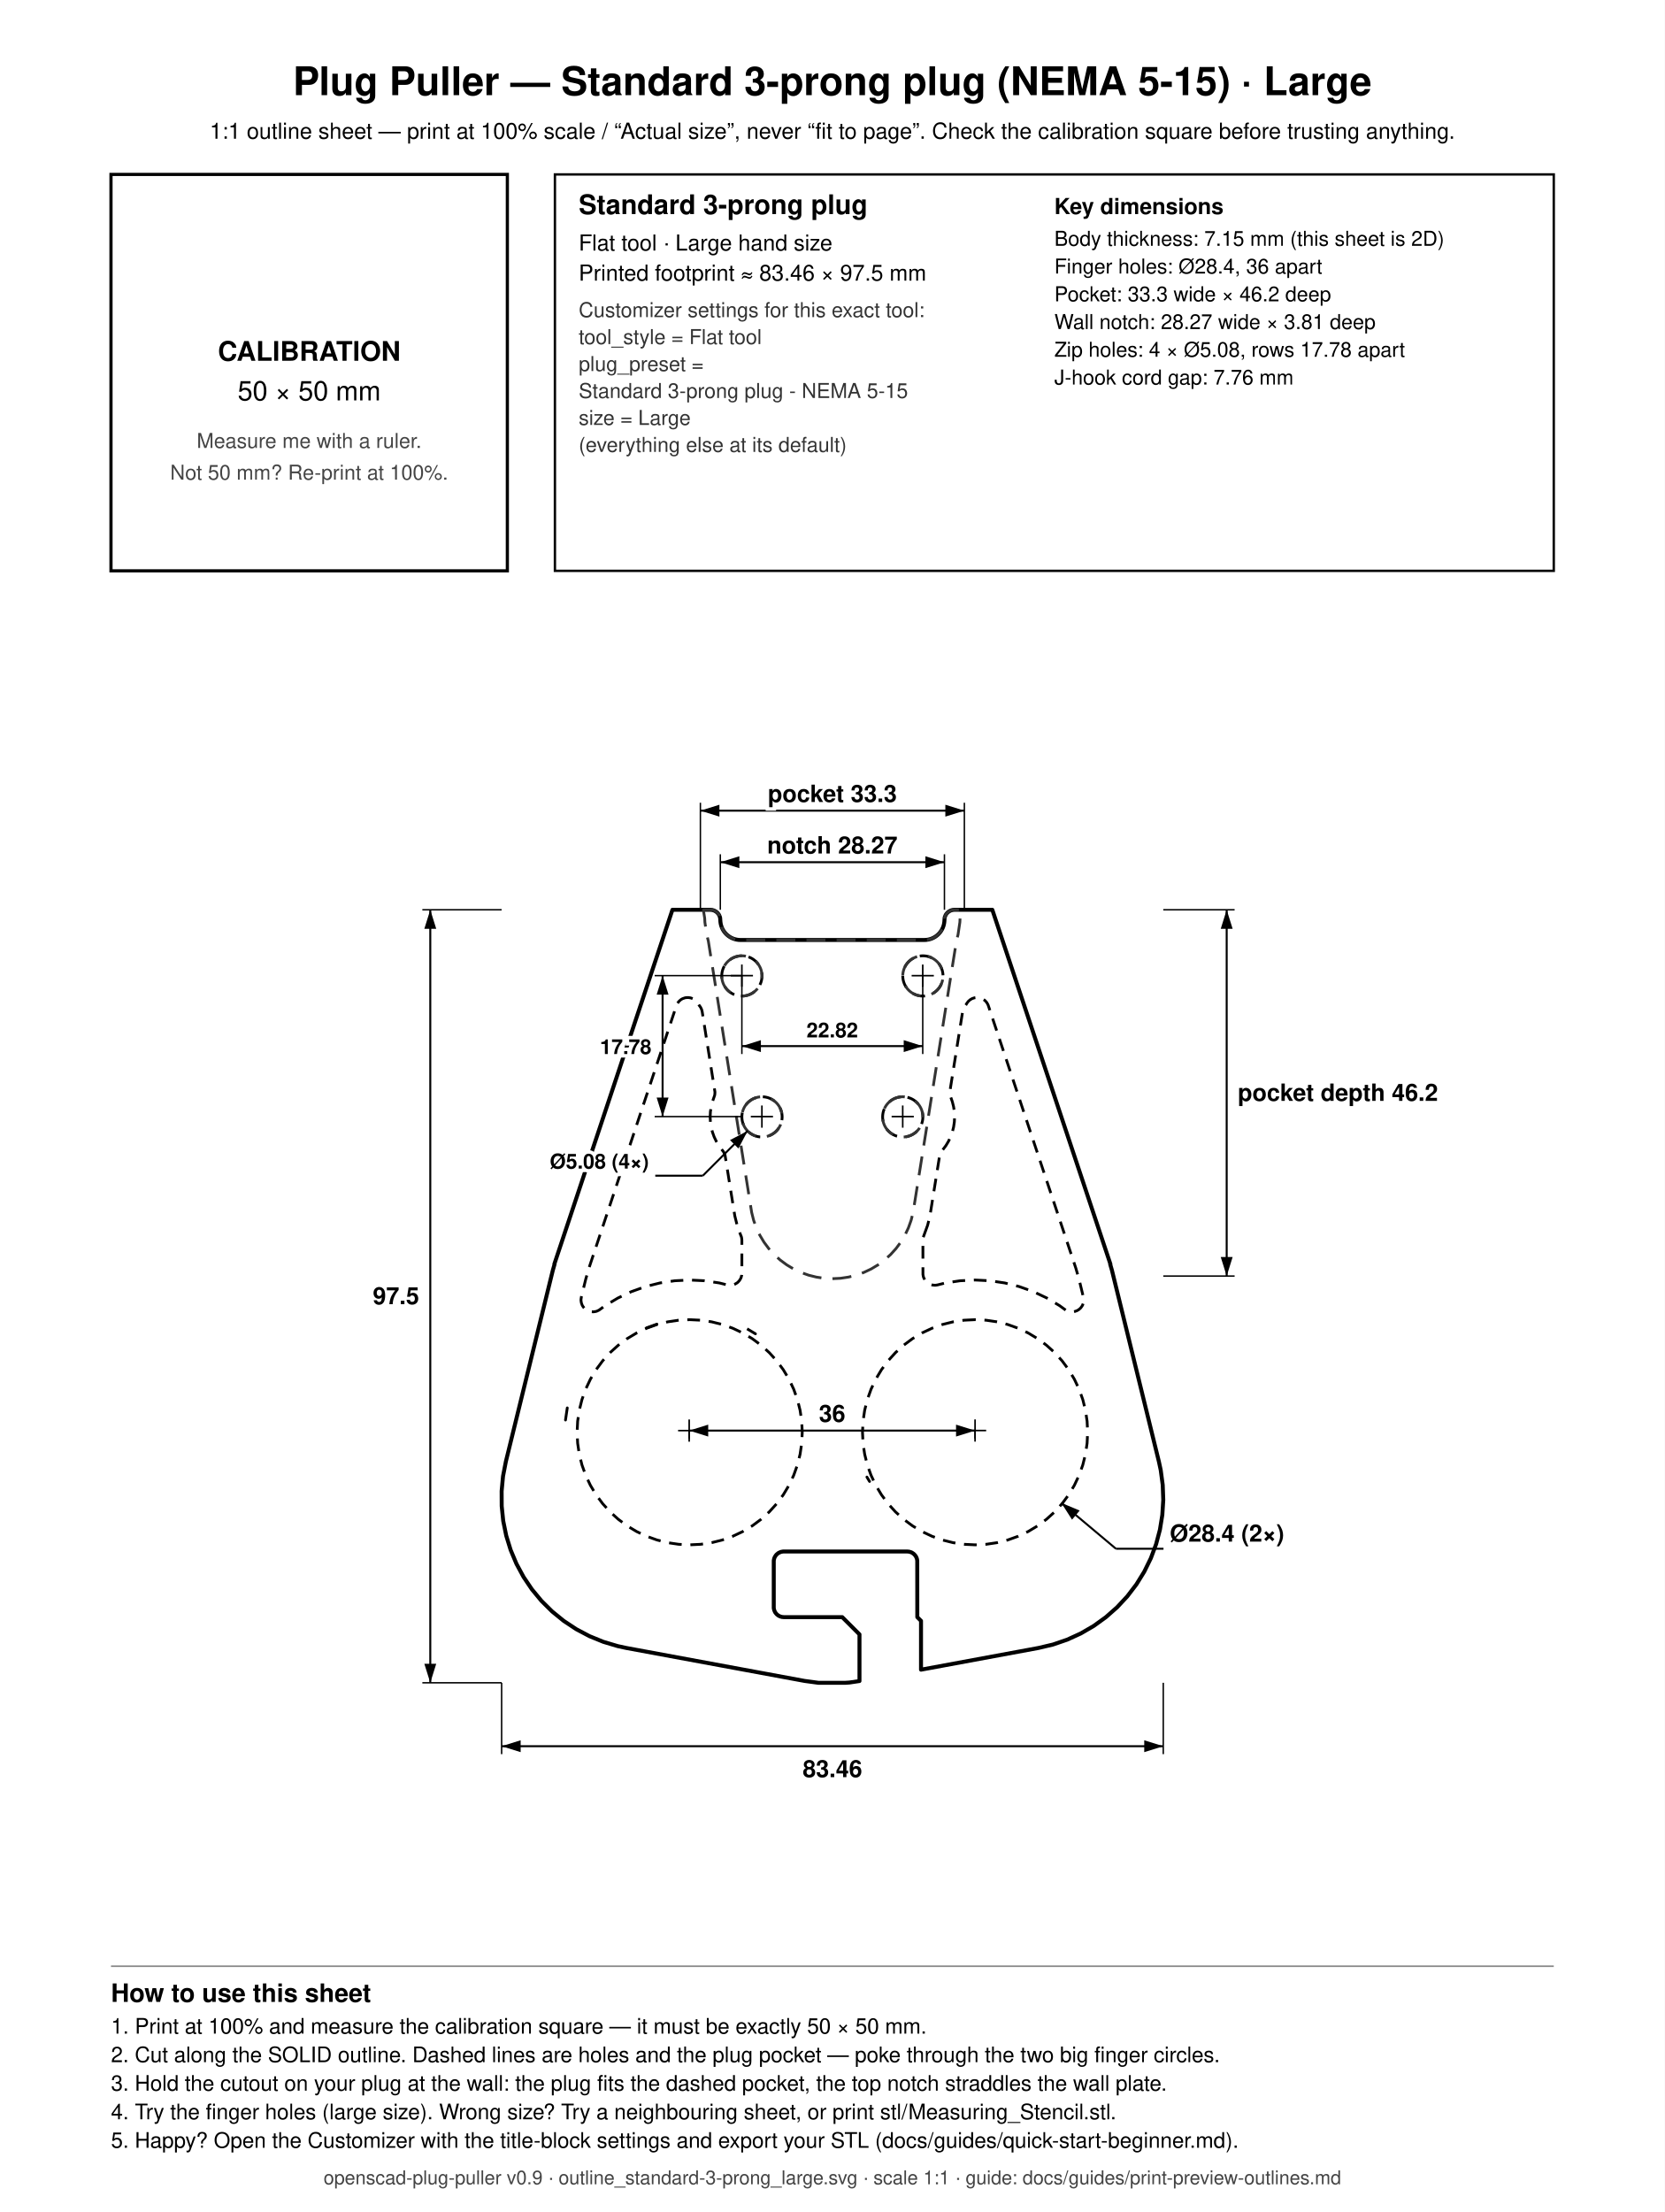
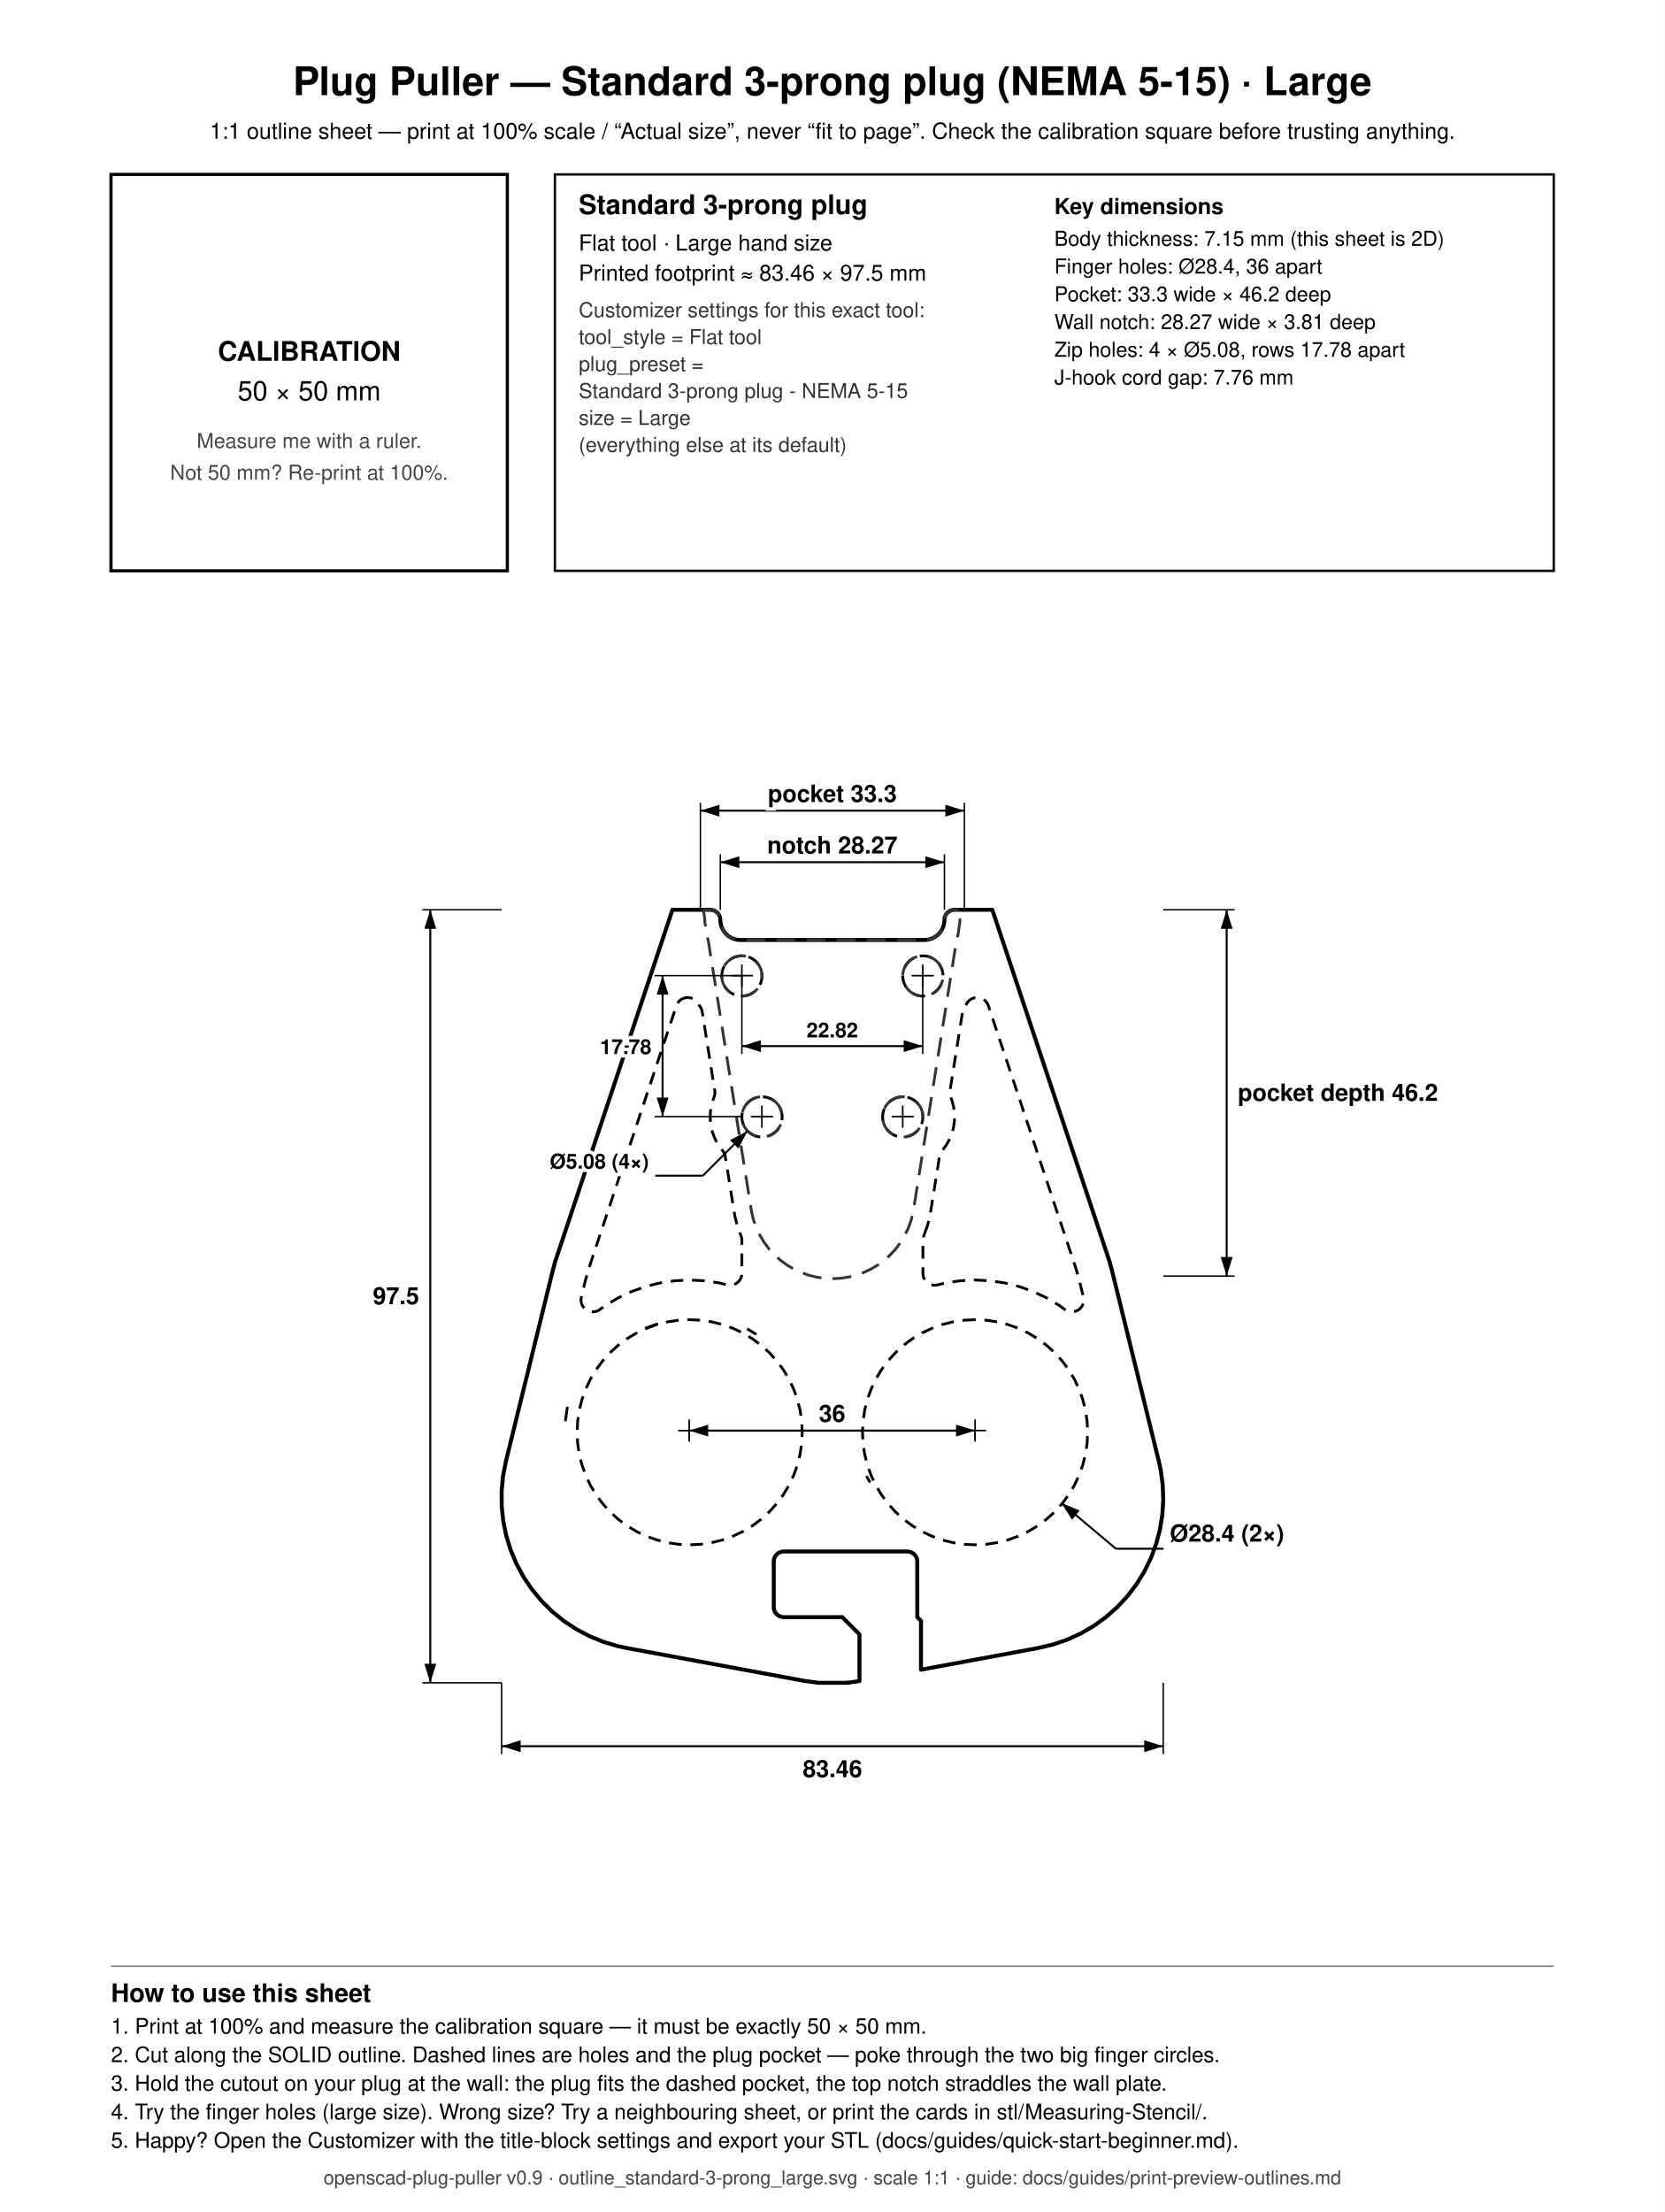
<svg xmlns="http://www.w3.org/2000/svg" width="210mm" height="279mm" viewBox="0 0 210 279">
  <rect x="0" y="0" width="210" height="279" fill="white" />
  <text x="105.000" y="12.000" font-family="Helvetica, Arial, sans-serif" font-size="5" font-weight="bold" text-anchor="middle" fill="black">Plug Puller — Standard 3-prong plug (NEMA 5-15) · Large</text>
  <text x="105.000" y="17.500" font-family="Helvetica, Arial, sans-serif" font-size="2.8" font-weight="normal" text-anchor="middle" fill="black">1:1 outline sheet — print at 100% scale / “Actual size”, never “fit to page”. Check the calibration square before trusting anything.</text>
  <rect x="14" y="22" width="50" height="50" fill="none" stroke="black" stroke-width="0.4" />
  <text x="39.000" y="45.500" font-family="Helvetica, Arial, sans-serif" font-size="3.4" font-weight="bold" text-anchor="middle" fill="black">CALIBRATION</text>
  <text x="39.000" y="50.500" font-family="Helvetica, Arial, sans-serif" font-size="3.4" font-weight="normal" text-anchor="middle" fill="black">50 × 50 mm</text>
  <text x="39.000" y="56.500" font-family="Helvetica, Arial, sans-serif" font-size="2.6" font-weight="normal" text-anchor="middle" fill="#444444">Measure me with a ruler.</text>
  <text x="39.000" y="60.500" font-family="Helvetica, Arial, sans-serif" font-size="2.6" font-weight="normal" text-anchor="middle" fill="#444444">Not 50 mm? Re-print at 100%.</text>
  <rect x="70" y="22" width="126" height="50" fill="none" stroke="black" stroke-width="0.3" />
  <text x="73.000" y="27.000" font-family="Helvetica, Arial, sans-serif" font-size="3.4" font-weight="bold" text-anchor="start" fill="black">Standard 3-prong plug</text>
  <text x="73.000" y="31.600" font-family="Helvetica, Arial, sans-serif" font-size="2.8" font-weight="normal" text-anchor="start" fill="black">Flat tool · Large hand size</text>
  <text x="73.000" y="35.400" font-family="Helvetica, Arial, sans-serif" font-size="2.8" font-weight="normal" text-anchor="start" fill="black">Printed footprint ≈ 83.46 × 97.5 mm</text>
  <text x="73.000" y="40.000" font-family="Helvetica, Arial, sans-serif" font-size="2.6" font-weight="normal" text-anchor="start" fill="#333333">Customizer settings for this exact tool:</text>
  <text x="73.000" y="43.400" font-family="Helvetica, Arial, sans-serif" font-size="2.6" font-weight="normal" text-anchor="start" fill="#333333">  tool_style = Flat tool</text>
  <text x="73.000" y="46.800" font-family="Helvetica, Arial, sans-serif" font-size="2.6" font-weight="normal" text-anchor="start" fill="#333333">  plug_preset =</text>
  <text x="73.000" y="50.200" font-family="Helvetica, Arial, sans-serif" font-size="2.6" font-weight="normal" text-anchor="start" fill="#333333">      Standard 3-prong plug - NEMA 5-15</text>
  <text x="73.000" y="53.600" font-family="Helvetica, Arial, sans-serif" font-size="2.6" font-weight="normal" text-anchor="start" fill="#333333">  size = Large</text>
  <text x="73.000" y="57.000" font-family="Helvetica, Arial, sans-serif" font-size="2.6" font-weight="normal" text-anchor="start" fill="#333333">  (everything else at its default)</text>
  <text x="133.000" y="27.000" font-family="Helvetica, Arial, sans-serif" font-size="2.8" font-weight="bold" text-anchor="start" fill="black">Key dimensions</text>
  <text x="133.000" y="31.000" font-family="Helvetica, Arial, sans-serif" font-size="2.6" font-weight="normal" text-anchor="start" fill="black">Body thickness: 7.15 mm (this sheet is 2D)</text>
  <text x="133.000" y="34.500" font-family="Helvetica, Arial, sans-serif" font-size="2.6" font-weight="normal" text-anchor="start" fill="black">Finger holes: Ø28.4, 36 apart</text>
  <text x="133.000" y="38.000" font-family="Helvetica, Arial, sans-serif" font-size="2.6" font-weight="normal" text-anchor="start" fill="black">Pocket: 33.3 wide × 46.2 deep</text>
  <text x="133.000" y="41.500" font-family="Helvetica, Arial, sans-serif" font-size="2.6" font-weight="normal" text-anchor="start" fill="black">Wall notch: 28.27 wide × 3.81 deep</text>
  <text x="133.000" y="45.000" font-family="Helvetica, Arial, sans-serif" font-size="2.6" font-weight="normal" text-anchor="start" fill="black">Zip holes: 4 × Ø5.08, rows 17.78 apart</text>
  <text x="133.000" y="48.500" font-family="Helvetica, Arial, sans-serif" font-size="2.6" font-weight="normal" text-anchor="start" fill="black">J-hook cord gap: 7.76 mm</text>
  <line x1="14.000" y1="248.000" x2="196.000" y2="248.000" stroke="#888888" stroke-width="0.2" />
  <text x="14.000" y="252.500" font-family="Helvetica, Arial, sans-serif" font-size="3.2" font-weight="bold" text-anchor="start" fill="black">How to use this sheet</text>
  <text x="14.000" y="256.500" font-family="Helvetica, Arial, sans-serif" font-size="2.7" font-weight="normal" text-anchor="start" fill="black">1. Print at 100% and measure the calibration square — it must be exactly 50 × 50 mm.</text>
  <text x="14.000" y="260.100" font-family="Helvetica, Arial, sans-serif" font-size="2.7" font-weight="normal" text-anchor="start" fill="black">2. Cut along the SOLID outline. Dashed lines are holes and the plug pocket — poke through the two big finger circles.</text>
  <text x="14.000" y="263.700" font-family="Helvetica, Arial, sans-serif" font-size="2.7" font-weight="normal" text-anchor="start" fill="black">3. Hold the cutout on your plug at the wall: the plug fits the dashed pocket, the top notch straddles the wall plate.</text>
-   <text x="14.000" y="267.300" font-family="Helvetica, Arial, sans-serif" font-size="2.7" font-weight="normal" text-anchor="start" fill="black">4. Try the finger holes (large size). Wrong size? Try a neighbouring sheet, or print stl/Measuring_Stencil.stl.</text>
+   <text x="14.000" y="267.300" font-family="Helvetica, Arial, sans-serif" font-size="2.7" font-weight="normal" text-anchor="start" fill="black">4. Try the finger holes (large size). Wrong size? Try a neighbouring sheet, or print the cards in stl/Measuring-Stencil/.</text>
  <text x="14.000" y="270.900" font-family="Helvetica, Arial, sans-serif" font-size="2.7" font-weight="normal" text-anchor="start" fill="black">5. Happy? Open the Customizer with the title-block settings and export your STL (docs/guides/quick-start-beginner.md).</text>
  <text x="105.000" y="275.500" font-family="Helvetica, Arial, sans-serif" font-size="2.4" font-weight="normal" text-anchor="middle" fill="#444444">openscad-plug-puller v0.9 · outline_standard-3-prong_large.svg · scale 1:1 · guide: docs/guides/print-preview-outlines.md</text>
  <path d="M 65.146 197.241 L 64.415 195.499 L 63.858 193.694 L 63.480 191.843 L 63.287 189.964 L 63.278 188.075 L 63.454 186.194 L 63.814 184.340 L 69.739 160.207 L 69.958 159.450 L 69.925 159.450 L 84.825 114.750 L 89.595 114.750 L 89.843 114.774 L 90.081 114.847 L 90.301 114.964 L 90.493 115.122 L 90.651 115.314 L 90.715 115.421 L 90.810 115.651 L 90.841 115.772 L 90.877 116.269 L 90.914 116.516 L 90.974 116.757 L 91.058 116.992 L 91.165 117.217 L 91.293 117.431 L 91.442 117.631 L 91.609 117.816 L 91.794 117.983 L 91.994 118.132 L 92.208 118.260 L 92.433 118.367 L 92.668 118.451 L 92.909 118.511 L 93.156 118.548 L 93.405 118.560 L 116.595 118.560 L 116.844 118.548 L 117.091 118.511 L 117.332 118.451 L 117.567 118.367 L 117.792 118.260 L 118.006 118.132 L 118.206 117.983 L 118.391 117.816 L 118.558 117.631 L 118.707 117.431 L 118.835 117.217 L 118.942 116.992 L 119.026 116.757 L 119.086 116.516 L 119.123 116.269 L 119.159 115.772 L 119.190 115.651 L 119.285 115.421 L 119.349 115.314 L 119.507 115.122 L 119.699 114.964 L 119.919 114.847 L 120.157 114.774 L 120.405 114.750 L 125.175 114.750 L 140.075 159.450 L 140.042 159.450 L 140.261 160.207 L 146.186 184.340 L 146.420 185.430 L 146.672 187.302 L 146.740 189.190 L 146.621 191.075 L 146.319 192.940 L 145.835 194.766 L 145.175 196.536 L 144.344 198.233 L 143.351 199.840 L 142.205 201.342 L 140.918 202.724 L 139.501 203.974 L 137.969 205.079 L 136.335 206.028 L 134.617 206.812 L 132.830 207.425 L 130.991 207.859 L 116.181 210.597 L 116.181 204.439 L 115.713 203.970 L 115.706 196.836 L 115.658 196.591 L 115.563 196.361 L 115.424 196.154 L 115.248 195.978 L 115.041 195.840 L 114.929 195.787 L 114.690 195.714 L 114.442 195.690 L 98.870 195.690 L 98.746 195.696 L 98.501 195.745 L 98.271 195.840 L 98.164 195.904 L 97.972 196.062 L 97.888 196.154 L 97.750 196.361 L 97.697 196.474 L 97.655 196.591 L 97.606 196.836 L 97.606 202.824 L 97.655 203.069 L 97.750 203.299 L 97.814 203.406 L 97.972 203.598 L 98.164 203.756 L 98.384 203.873 L 98.622 203.946 L 98.870 203.970 L 106.245 203.970 L 108.419 206.143 L 108.419 212.029 L 107.146 212.218 L 106.637 212.250 L 103.230 212.250 L 101.500 212.017 L 79.009 207.859 L 77.919 207.624 L 76.108 207.084 L 74.360 206.370 L 72.690 205.487 L 71.114 204.445 L 69.648 203.253 L 68.306 201.924 L 67.101 200.469 L 66.044 198.903 L 65.146 197.241 Z" fill="none" stroke="black" stroke-width="0.5" stroke-linejoin="round" />
  <path d="M 115.220 120.854 L 115.006 120.982 L 114.806 121.131 L 114.621 121.298 L 114.454 121.483 L 114.305 121.683 L 114.177 121.897 L 114.071 122.122 L 113.987 122.357 L 113.926 122.599 L 113.890 122.845 L 113.877 123.094 L 113.890 123.343 L 113.926 123.590 L 113.987 123.832 L 114.071 124.066 L 114.177 124.292 L 114.305 124.505 L 114.454 124.706 L 114.621 124.890 L 114.806 125.058 L 115.006 125.206 L 115.220 125.334 L 115.445 125.441 L 115.680 125.525 L 115.922 125.586 L 116.168 125.622 L 116.417 125.634 L 116.666 125.622 L 116.913 125.586 L 117.155 125.525 L 117.389 125.441 L 117.615 125.334 L 117.828 125.206 L 118.029 125.058 L 118.213 124.890 L 118.381 124.706 L 118.529 124.505 L 118.657 124.292 L 118.764 124.066 L 118.848 123.832 L 118.909 123.590 L 118.945 123.343 L 118.957 123.094 L 118.945 122.845 L 118.909 122.599 L 118.848 122.357 L 118.764 122.122 L 118.657 121.897 L 118.529 121.683 L 118.381 121.483 L 118.213 121.298 L 118.029 121.131 L 117.828 120.982 L 117.615 120.854 L 117.389 120.748 L 117.155 120.664 L 116.913 120.603 L 116.666 120.567 L 116.417 120.554 L 116.168 120.567 L 115.922 120.603 L 115.680 120.664 L 115.445 120.748 L 115.220 120.854 Z" fill="none" stroke="black" stroke-width="0.35" stroke-linejoin="round" stroke-dasharray="1.6,1.1" />
  <path d="M 113.628 138.347 L 113.382 138.383 L 113.140 138.444 L 112.905 138.528 L 112.680 138.634 L 112.466 138.762 L 112.266 138.911 L 112.081 139.078 L 111.914 139.263 L 111.765 139.463 L 111.637 139.677 L 111.531 139.902 L 111.447 140.137 L 111.386 140.379 L 111.350 140.625 L 111.337 140.874 L 111.350 141.123 L 111.386 141.370 L 111.447 141.612 L 111.531 141.846 L 111.637 142.072 L 111.765 142.285 L 111.914 142.486 L 112.081 142.670 L 112.266 142.838 L 112.466 142.986 L 112.680 143.114 L 112.905 143.221 L 113.140 143.305 L 113.382 143.366 L 113.628 143.402 L 113.877 143.414 L 114.126 143.402 L 114.373 143.366 L 114.615 143.305 L 114.849 143.221 L 115.075 143.114 L 115.288 142.986 L 115.489 142.838 L 115.673 142.670 L 115.841 142.486 L 115.989 142.285 L 116.117 142.072 L 116.224 141.846 L 116.308 141.612 L 116.369 141.370 L 116.405 141.123 L 116.417 140.874 L 116.405 140.625 L 116.369 140.379 L 116.308 140.137 L 116.224 139.902 L 116.117 139.677 L 115.989 139.463 L 115.841 139.263 L 115.673 139.078 L 115.489 138.911 L 115.288 138.762 L 115.075 138.634 L 114.849 138.528 L 114.615 138.444 L 114.373 138.383 L 114.126 138.347 L 113.877 138.334 L 113.628 138.347 Z" fill="none" stroke="black" stroke-width="0.35" stroke-linejoin="round" stroke-dasharray="1.6,1.1" />
  <path d="M 116.358 150.943 L 116.358 150.943 L 116.358 150.943 L 116.358 150.943 Z" fill="none" stroke="black" stroke-width="0.35" stroke-linejoin="round" stroke-dasharray="1.6,1.1" />
  <path d="M 117.012 154.544 L 116.462 156.057 L 116.419 156.348 L 116.425 160.754 L 116.482 161.043 L 116.532 161.181 L 116.670 161.441 L 116.758 161.559 L 116.966 161.767 L 117.210 161.930 L 117.343 161.993 L 117.625 162.079 L 117.917 162.107 L 118.064 162.100 L 118.282 162.063 L 119.254 161.819 L 121.118 161.542 L 123.000 161.450 L 124.882 161.542 L 126.746 161.819 L 128.573 162.277 L 130.348 162.912 L 132.051 163.717 L 133.667 164.686 L 134.440 165.250 L 134.706 165.376 L 134.846 165.418 L 135.137 165.462 L 135.431 165.447 L 135.575 165.418 L 135.852 165.319 L 136.104 165.168 L 136.322 164.971 L 136.497 164.734 L 136.567 164.605 L 136.666 164.328 L 136.695 164.183 L 136.709 164.037 L 136.695 163.743 L 136.113 161.347 L 135.712 159.958 L 124.673 126.843 L 124.620 126.706 L 124.475 126.451 L 124.282 126.228 L 124.170 126.133 L 123.921 125.976 L 123.647 125.871 L 123.503 125.839 L 123.210 125.818 L 122.918 125.855 L 122.639 125.948 L 122.383 126.093 L 122.161 126.286 L 121.981 126.518 L 121.855 126.728 L 121.619 127.059 L 121.549 127.188 L 121.450 127.465 L 119.814 137.719 L 119.813 137.866 L 119.852 138.158 L 120.136 138.976 L 120.292 139.598 L 120.386 140.233 L 120.417 140.874 L 120.386 141.515 L 120.292 142.150 L 120.136 142.773 L 119.920 143.377 L 119.645 143.957 L 119.315 144.508 L 118.702 145.321 L 118.633 145.451 L 118.534 145.727 L 117.308 153.362 L 117.012 154.544 Z" fill="none" stroke="black" stroke-width="0.35" stroke-linejoin="round" stroke-dasharray="1.6,1.1" />
  <path d="M 86.823 125.819 L 86.529 125.834 L 86.385 125.863 L 86.108 125.962 L 85.978 126.031 L 85.856 126.113 L 85.638 126.310 L 85.463 126.546 L 85.337 126.812 L 74.288 159.958 L 73.887 161.347 L 73.332 163.606 L 73.291 163.897 L 73.291 164.044 L 73.336 164.335 L 73.436 164.611 L 73.506 164.740 L 73.682 164.976 L 73.787 165.079 L 74.024 165.254 L 74.290 165.378 L 74.576 165.448 L 74.870 165.461 L 75.160 165.417 L 75.301 165.373 L 75.566 165.246 L 76.333 164.686 L 77.949 163.717 L 79.652 162.912 L 81.427 162.277 L 83.254 161.819 L 85.118 161.542 L 87.000 161.450 L 88.882 161.542 L 90.746 161.819 L 91.718 162.063 L 91.863 162.091 L 92.156 162.106 L 92.303 162.091 L 92.588 162.020 L 92.724 161.963 L 92.976 161.812 L 93.090 161.719 L 93.287 161.501 L 93.439 161.249 L 93.495 161.113 L 93.566 160.828 L 93.583 160.607 L 93.583 156.422 L 93.554 156.129 L 93.518 155.986 L 93.403 155.704 L 92.988 154.544 L 92.692 153.362 L 91.462 145.711 L 91.418 145.571 L 91.289 145.307 L 90.685 144.508 L 90.355 143.957 L 90.080 143.377 L 89.864 142.773 L 89.708 142.150 L 89.614 141.515 L 89.583 140.874 L 89.614 140.233 L 89.708 139.598 L 89.864 138.976 L 90.144 138.174 L 90.172 138.029 L 90.187 137.736 L 88.576 127.593 L 88.501 127.309 L 88.373 127.044 L 88.145 126.728 L 87.954 126.424 L 87.861 126.310 L 87.643 126.113 L 87.391 125.962 L 87.114 125.863 L 86.823 125.819 Z" fill="none" stroke="black" stroke-width="0.35" stroke-linejoin="round" stroke-dasharray="1.6,1.1" />
  <path d="M 82.878 167.061 L 81.566 167.531 L 80.306 168.127 L 79.111 168.843 L 77.992 169.673 L 76.959 170.609 L 76.023 171.642 L 75.193 172.761 L 74.477 173.956 L 73.881 175.216 L 73.411 176.528 L 73.073 177.880 L 72.868 179.258 L 72.800 180.650 L 72.868 182.042 L 73.073 183.420 L 73.411 184.772 L 73.881 186.084 L 74.477 187.344 L 75.193 188.539 L 76.023 189.658 L 76.959 190.691 L 77.992 191.627 L 79.111 192.457 L 80.306 193.173 L 81.566 193.769 L 82.878 194.239 L 84.230 194.577 L 85.608 194.782 L 87.000 194.850 L 88.392 194.782 L 89.770 194.577 L 91.122 194.239 L 92.434 193.769 L 93.694 193.173 L 94.889 192.457 L 96.008 191.627 L 97.041 190.691 L 97.977 189.658 L 98.807 188.539 L 99.523 187.344 L 100.119 186.084 L 100.589 184.772 L 100.927 183.420 L 101.132 182.042 L 101.200 180.650 L 101.132 179.258 L 100.927 177.880 L 100.589 176.528 L 100.119 175.216 L 99.523 173.956 L 98.807 172.761 L 97.977 171.642 L 97.041 170.609 L 96.008 169.673 L 94.889 168.843 L 93.694 168.127 L 92.434 167.531 L 91.122 167.061 L 89.770 166.723 L 88.392 166.518 L 87.000 166.450 L 85.608 166.518 L 84.230 166.723 L 82.878 167.061 Z" fill="none" stroke="black" stroke-width="0.35" stroke-linejoin="round" stroke-dasharray="1.6,1.1" />
  <path d="M 71.559 177.579 L 71.559 177.579 L 71.333 179.107 L 71.559 177.579 Z" fill="none" stroke="black" stroke-width="0.35" stroke-linejoin="round" stroke-dasharray="1.6,1.1" />
  <path d="M 81.548 167.487 L 82.864 167.015 L 82.864 167.015 L 81.548 167.487 Z" fill="none" stroke="black" stroke-width="0.35" stroke-linejoin="round" stroke-dasharray="1.6,1.1" />
  <path d="M 84.993 116.601 L 84.993 116.601 L 84.993 116.601 L 84.993 116.601 Z" fill="none" stroke="black" stroke-width="0.35" stroke-linejoin="round" stroke-dasharray="1.6,1.1" />
  <path d="M 93.583 120.554 L 93.334 120.567 L 93.087 120.603 L 92.845 120.664 L 92.611 120.748 L 92.385 120.854 L 92.172 120.982 L 91.971 121.131 L 91.787 121.298 L 91.619 121.483 L 91.471 121.683 L 91.343 121.897 L 91.236 122.122 L 91.152 122.357 L 91.091 122.599 L 91.055 122.845 L 91.043 123.094 L 91.055 123.343 L 91.091 123.590 L 91.152 123.832 L 91.236 124.066 L 91.343 124.292 L 91.471 124.505 L 91.619 124.706 L 91.787 124.890 L 91.971 125.058 L 92.172 125.206 L 92.385 125.334 L 92.611 125.441 L 92.845 125.525 L 93.087 125.586 L 93.334 125.622 L 93.583 125.634 L 93.832 125.622 L 94.078 125.586 L 94.320 125.525 L 94.555 125.441 L 94.780 125.334 L 94.994 125.206 L 95.194 125.058 L 95.379 124.890 L 95.546 124.706 L 95.695 124.505 L 95.823 124.292 L 95.929 124.066 L 96.013 123.832 L 96.074 123.590 L 96.110 123.343 L 96.123 123.094 L 96.110 122.845 L 96.074 122.599 L 96.013 122.357 L 95.929 122.122 L 95.823 121.897 L 95.695 121.683 L 95.546 121.483 L 95.379 121.298 L 95.194 121.131 L 94.994 120.982 L 94.780 120.854 L 94.555 120.748 L 94.320 120.664 L 94.078 120.603 L 93.832 120.567 L 93.583 120.554 Z" fill="none" stroke="black" stroke-width="0.35" stroke-linejoin="round" stroke-dasharray="1.6,1.1" />
  <path d="M 95.385 138.444 L 95.151 138.528 L 94.925 138.634 L 94.712 138.762 L 94.511 138.911 L 94.327 139.078 L 94.159 139.263 L 94.011 139.463 L 93.883 139.677 L 93.776 139.902 L 93.692 140.137 L 93.631 140.379 L 93.595 140.625 L 93.583 140.874 L 93.595 141.123 L 93.631 141.370 L 93.692 141.612 L 93.776 141.846 L 93.883 142.072 L 94.011 142.285 L 94.159 142.486 L 94.327 142.670 L 94.511 142.838 L 94.712 142.986 L 94.925 143.114 L 95.151 143.221 L 95.385 143.305 L 95.627 143.366 L 95.874 143.402 L 96.123 143.414 L 96.372 143.402 L 96.618 143.366 L 96.860 143.305 L 97.095 143.221 L 97.320 143.114 L 97.534 142.986 L 97.734 142.838 L 97.919 142.670 L 98.086 142.486 L 98.235 142.285 L 98.363 142.072 L 98.469 141.846 L 98.553 141.612 L 98.614 141.370 L 98.650 141.123 L 98.663 140.874 L 98.650 140.625 L 98.614 140.379 L 98.553 140.137 L 98.469 139.902 L 98.363 139.677 L 98.235 139.463 L 98.086 139.263 L 97.919 139.078 L 97.734 138.911 L 97.534 138.762 L 97.320 138.634 L 97.095 138.528 L 96.860 138.444 L 96.618 138.383 L 96.372 138.347 L 96.123 138.334 L 95.874 138.347 L 95.627 138.383 L 95.385 138.444 Z" fill="none" stroke="black" stroke-width="0.35" stroke-linejoin="round" stroke-dasharray="1.6,1.1" />
  <path d="M 89.949 117.066 L 89.949 117.066 L 89.949 117.066 L 89.949 117.066 Z" fill="none" stroke="black" stroke-width="0.35" stroke-linejoin="round" stroke-dasharray="1.6,1.1" />
  <path d="M 88.756 115.496 L 88.756 115.496 L 88.756 115.496 L 88.756 115.496 Z" fill="none" stroke="black" stroke-width="0.35" stroke-linejoin="round" stroke-dasharray="1.6,1.1" />
  <path d="M 90.787 141.865 L 90.787 141.865 L 90.787 141.865 L 90.787 141.865 Z" fill="none" stroke="black" stroke-width="0.35" stroke-linejoin="round" stroke-dasharray="1.6,1.1" />
  <path d="M 90.845 141.850 L 90.845 141.850 L 90.845 141.850 L 90.845 141.850 Z" fill="none" stroke="black" stroke-width="0.35" stroke-linejoin="round" stroke-dasharray="1.6,1.1" />
  <path d="M 91.337 131.818 L 91.337 131.818 L 91.337 131.818 L 91.337 131.818 Z" fill="none" stroke="black" stroke-width="0.35" stroke-linejoin="round" stroke-dasharray="1.6,1.1" />
  <path d="M 94.243 167.603 L 95.296 168.234 L 94.768 167.918 L 94.243 167.603 Z" fill="none" stroke="black" stroke-width="0.35" stroke-linejoin="round" stroke-dasharray="1.6,1.1" />
  <path d="M 97.092 196.028 L 97.092 196.028 L 97.092 196.028 L 97.092 196.028 Z" fill="none" stroke="black" stroke-width="0.35" stroke-linejoin="round" stroke-dasharray="1.6,1.1" />
  <path d="M 105.802 193.872 L 105.802 193.872 L 105.802 193.872 L 105.802 193.872 Z" fill="none" stroke="black" stroke-width="0.35" stroke-linejoin="round" stroke-dasharray="1.6,1.1" />
  <path d="M 106.758 193.621 L 106.758 193.621 L 106.758 193.621 L 106.758 193.621 Z" fill="none" stroke="black" stroke-width="0.35" stroke-linejoin="round" stroke-dasharray="1.6,1.1" />
  <path d="M 106.373 193.722 L 106.373 193.722 L 106.373 193.722 L 106.373 193.722 Z" fill="none" stroke="black" stroke-width="0.35" stroke-linejoin="round" stroke-dasharray="1.6,1.1" />
  <path d="M 123.000 166.450 L 121.608 166.518 L 120.230 166.723 L 118.878 167.061 L 117.566 167.531 L 116.306 168.127 L 115.111 168.843 L 113.992 169.673 L 112.959 170.609 L 112.023 171.642 L 111.193 172.761 L 110.477 173.956 L 109.881 175.216 L 109.411 176.528 L 109.073 177.880 L 108.868 179.258 L 108.800 180.650 L 108.868 182.042 L 109.073 183.420 L 109.411 184.772 L 109.881 186.084 L 110.477 187.344 L 111.193 188.539 L 112.023 189.658 L 112.959 190.691 L 113.992 191.627 L 115.111 192.457 L 116.306 193.173 L 117.566 193.769 L 118.878 194.239 L 120.230 194.577 L 121.608 194.782 L 123.000 194.850 L 124.392 194.782 L 125.770 194.577 L 127.122 194.239 L 128.434 193.769 L 129.694 193.173 L 130.889 192.457 L 132.008 191.627 L 133.041 190.691 L 133.977 189.658 L 134.807 188.539 L 135.523 187.344 L 136.119 186.084 L 136.589 184.772 L 136.927 183.420 L 137.132 182.042 L 137.200 180.650 L 137.132 179.258 L 136.927 177.880 L 136.589 176.528 L 136.119 175.216 L 135.523 173.956 L 134.807 172.761 L 133.977 171.642 L 133.041 170.609 L 132.008 169.673 L 130.889 168.843 L 129.694 168.127 L 128.434 167.531 L 127.122 167.061 L 125.770 166.723 L 124.392 166.518 L 123.000 166.450 Z" fill="none" stroke="black" stroke-width="0.35" stroke-linejoin="round" stroke-dasharray="1.6,1.1" />
  <path d="M 109.691 186.855 L 109.357 186.301 L 109.357 186.301 L 109.691 186.855 Z" fill="none" stroke="black" stroke-width="0.35" stroke-linejoin="round" stroke-dasharray="1.6,1.1" />
  <path d="M 121.140 116.201 L 121.140 116.201 L 121.140 116.201 L 121.140 116.201 Z" fill="none" stroke="black" stroke-width="0.35" stroke-linejoin="round" stroke-dasharray="1.6,1.1" />
  <path d="M 118.020 134.085 L 118.020 134.085 L 118.020 134.085 L 118.020 134.085 Z" fill="none" stroke="black" stroke-width="0.35" stroke-linejoin="round" stroke-dasharray="1.6,1.1" />
  <path d="M 117.387 138.458 L 117.387 138.458 L 117.387 138.458 L 117.387 138.458 Z" fill="none" stroke="black" stroke-width="0.35" stroke-linejoin="round" stroke-dasharray="1.6,1.1" />
  <path d="M 118.148 164.643 L 118.148 164.643 L 118.148 164.643 L 118.148 164.643 Z" fill="none" stroke="black" stroke-width="0.35" stroke-linejoin="round" stroke-dasharray="1.6,1.1" />
  <path d="M 88.731 114.808 L 88.743 114.768 L 88.781 114.750 L 89.593 114.750 L 89.843 114.775 L 90.085 114.849 L 90.300 114.964 L 90.489 115.119 L 90.653 115.318 L 90.715 115.421 L 90.810 115.651 L 90.840 115.772 L 90.877 116.268 L 90.914 116.514 L 90.974 116.756 L 91.058 116.991 L 91.166 117.218 L 91.294 117.432 L 91.441 117.630 L 91.608 117.815 L 91.793 117.983 L 91.993 118.131 L 92.207 118.259 L 92.432 118.366 L 92.667 118.450 L 92.908 118.511 L 93.155 118.548 L 93.406 118.560 L 116.594 118.560 L 116.845 118.548 L 117.092 118.511 L 117.333 118.450 L 117.568 118.366 L 117.793 118.259 L 118.007 118.131 L 118.205 117.984 L 118.390 117.817 L 118.558 117.632 L 118.706 117.432 L 118.834 117.218 L 118.941 116.993 L 119.025 116.758 L 119.086 116.517 L 119.123 116.270 L 119.160 115.772 L 119.190 115.651 L 119.284 115.425 L 119.351 115.312 L 119.504 115.126 L 119.696 114.967 L 119.919 114.847 L 120.162 114.774 L 120.407 114.750 L 121.219 114.750 L 121.265 114.780 L 121.107 115.819 L 121.082 116.326 L 120.850 117.890 L 120.646 118.704 L 115.181 152.925 L 114.934 153.911 L 114.589 154.875 L 114.153 155.795 L 113.630 156.669 L 113.023 157.487 L 112.338 158.242 L 111.587 158.923 L 110.769 159.530 L 109.895 160.053 L 108.975 160.489 L 108.016 160.833 L 107.027 161.080 L 106.020 161.230 L 105.002 161.280 L 103.985 161.231 L 102.977 161.081 L 101.989 160.834 L 101.030 160.491 L 100.109 160.056 L 99.235 159.532 L 98.417 158.926 L 97.662 158.242 L 96.977 157.487 L 96.370 156.669 L 95.847 155.795 L 95.411 154.875 L 95.067 153.916 L 94.819 152.925 L 89.354 118.704 L 89.150 117.890 L 88.918 116.326 L 88.893 115.819 L 88.731 114.808 Z" fill="none" stroke="#333333" stroke-width="0.35" stroke-linejoin="round" stroke-dasharray="2.4,1.4" />
  <path d="M 115.007 120.982 L 114.807 121.130 L 114.622 121.297 L 114.455 121.482 L 114.306 121.682 L 114.178 121.896 L 114.071 122.121 L 113.987 122.356 L 113.926 122.598 L 113.890 122.844 L 113.877 123.093 L 113.890 123.342 L 113.926 123.589 L 113.986 123.830 L 114.070 124.065 L 114.177 124.291 L 114.305 124.504 L 114.453 124.705 L 114.620 124.889 L 114.805 125.057 L 115.005 125.206 L 115.219 125.334 L 115.444 125.440 L 115.679 125.525 L 115.921 125.585 L 116.167 125.622 L 116.416 125.634 L 116.665 125.622 L 116.912 125.586 L 117.153 125.525 L 117.388 125.441 L 117.614 125.335 L 117.827 125.207 L 118.028 125.058 L 118.212 124.891 L 118.380 124.707 L 118.529 124.506 L 118.657 124.293 L 118.763 124.067 L 118.848 123.833 L 118.908 123.591 L 118.945 123.344 L 118.957 123.096 L 118.945 122.847 L 118.909 122.600 L 118.848 122.358 L 118.764 122.123 L 118.658 121.898 L 118.530 121.684 L 118.382 121.484 L 118.214 121.299 L 118.030 121.132 L 117.829 120.983 L 117.616 120.855 L 117.390 120.748 L 117.156 120.664 L 116.914 120.603 L 116.668 120.567 L 116.419 120.554 L 116.170 120.566 L 115.923 120.603 L 115.681 120.663 L 115.446 120.747 L 115.221 120.854 L 115.007 120.982 Z" fill="none" stroke="#333333" stroke-width="0.35" stroke-linejoin="round" stroke-dasharray="2.4,1.4" />
  <path d="M 113.383 138.383 L 113.141 138.443 L 112.906 138.527 L 112.681 138.634 L 112.467 138.762 L 112.267 138.910 L 112.082 139.077 L 111.915 139.262 L 111.766 139.462 L 111.638 139.676 L 111.531 139.901 L 111.447 140.136 L 111.386 140.378 L 111.350 140.624 L 111.337 140.873 L 111.350 141.122 L 111.386 141.369 L 111.446 141.610 L 111.530 141.845 L 111.637 142.071 L 111.765 142.284 L 111.913 142.485 L 112.080 142.669 L 112.265 142.837 L 112.465 142.986 L 112.679 143.114 L 112.904 143.220 L 113.139 143.305 L 113.381 143.365 L 113.627 143.402 L 113.876 143.414 L 114.125 143.402 L 114.372 143.366 L 114.613 143.305 L 114.848 143.221 L 115.074 143.115 L 115.287 142.987 L 115.488 142.838 L 115.672 142.671 L 115.840 142.487 L 115.989 142.286 L 116.117 142.073 L 116.223 141.847 L 116.308 141.613 L 116.368 141.371 L 116.405 141.124 L 116.417 140.876 L 116.405 140.627 L 116.369 140.380 L 116.308 140.138 L 116.224 139.903 L 116.118 139.678 L 115.990 139.464 L 115.842 139.264 L 115.674 139.079 L 115.490 138.912 L 115.289 138.763 L 115.076 138.635 L 114.850 138.528 L 114.616 138.444 L 114.374 138.383 L 114.128 138.347 L 113.879 138.334 L 113.630 138.346 L 113.383 138.383 Z" fill="none" stroke="#333333" stroke-width="0.35" stroke-linejoin="round" stroke-dasharray="2.4,1.4" />
  <path d="M 95.152 138.527 L 94.926 138.634 L 94.713 138.762 L 94.512 138.910 L 94.328 139.077 L 94.160 139.262 L 94.011 139.462 L 93.883 139.676 L 93.777 139.901 L 93.692 140.136 L 93.632 140.378 L 93.595 140.624 L 93.583 140.873 L 93.595 141.122 L 93.631 141.369 L 93.692 141.610 L 93.776 141.845 L 93.882 142.071 L 94.010 142.284 L 94.158 142.485 L 94.326 142.669 L 94.510 142.837 L 94.711 142.986 L 94.924 143.114 L 95.150 143.220 L 95.384 143.305 L 95.626 143.365 L 95.872 143.402 L 96.121 143.414 L 96.370 143.402 L 96.617 143.366 L 96.859 143.305 L 97.094 143.221 L 97.319 143.115 L 97.533 142.987 L 97.733 142.838 L 97.918 142.671 L 98.085 142.487 L 98.234 142.286 L 98.362 142.073 L 98.469 141.847 L 98.553 141.613 L 98.614 141.371 L 98.650 141.124 L 98.663 140.876 L 98.650 140.627 L 98.614 140.380 L 98.554 140.138 L 98.470 139.903 L 98.363 139.678 L 98.235 139.464 L 98.087 139.264 L 97.920 139.079 L 97.735 138.912 L 97.535 138.763 L 97.321 138.635 L 97.096 138.528 L 96.861 138.444 L 96.619 138.383 L 96.373 138.347 L 96.124 138.334 L 95.875 138.346 L 95.628 138.383 L 95.387 138.443 L 95.152 138.527 Z" fill="none" stroke="#333333" stroke-width="0.35" stroke-linejoin="round" stroke-dasharray="2.4,1.4" />
  <path d="M 93.335 120.566 L 93.088 120.603 L 92.847 120.663 L 92.612 120.747 L 92.386 120.854 L 92.173 120.982 L 91.972 121.130 L 91.788 121.297 L 91.620 121.482 L 91.471 121.682 L 91.343 121.896 L 91.237 122.121 L 91.152 122.356 L 91.092 122.598 L 91.055 122.844 L 91.043 123.093 L 91.055 123.342 L 91.091 123.589 L 91.152 123.830 L 91.236 124.065 L 91.342 124.291 L 91.470 124.504 L 91.618 124.705 L 91.786 124.889 L 91.970 125.057 L 92.171 125.206 L 92.384 125.334 L 92.610 125.440 L 92.844 125.525 L 93.086 125.585 L 93.332 125.622 L 93.581 125.634 L 93.830 125.622 L 94.077 125.586 L 94.319 125.525 L 94.554 125.441 L 94.779 125.335 L 94.993 125.207 L 95.193 125.058 L 95.378 124.891 L 95.545 124.707 L 95.694 124.506 L 95.822 124.293 L 95.929 124.067 L 96.013 123.833 L 96.074 123.591 L 96.110 123.344 L 96.123 123.096 L 96.110 122.847 L 96.074 122.600 L 96.014 122.358 L 95.930 122.123 L 95.823 121.898 L 95.695 121.684 L 95.547 121.484 L 95.380 121.299 L 95.195 121.132 L 94.995 120.983 L 94.781 120.855 L 94.556 120.748 L 94.321 120.664 L 94.079 120.603 L 93.833 120.567 L 93.584 120.554 L 93.335 120.566 Z" fill="none" stroke="#333333" stroke-width="0.35" stroke-linejoin="round" stroke-dasharray="2.4,1.4" />
  <line x1="85.537" y1="180.441" x2="88.337" y2="180.441" stroke="black" stroke-width="0.2" />
  <line x1="86.937" y1="179.041" x2="86.937" y2="181.841" stroke="black" stroke-width="0.2" />
  <line x1="121.600" y1="180.432" x2="124.400" y2="180.432" stroke="black" stroke-width="0.2" />
  <line x1="123.000" y1="179.032" x2="123.000" y2="181.832" stroke="black" stroke-width="0.2" />
  <line x1="94.711" y1="140.837" x2="97.511" y2="140.837" stroke="black" stroke-width="0.2" />
  <line x1="96.111" y1="139.437" x2="96.111" y2="142.237" stroke="black" stroke-width="0.2" />
  <line x1="112.474" y1="140.835" x2="115.274" y2="140.835" stroke="black" stroke-width="0.2" />
  <line x1="113.874" y1="139.435" x2="113.874" y2="142.235" stroke="black" stroke-width="0.2" />
  <line x1="92.183" y1="123.055" x2="94.983" y2="123.055" stroke="black" stroke-width="0.2" />
  <line x1="93.583" y1="121.655" x2="93.583" y2="124.455" stroke="black" stroke-width="0.2" />
  <line x1="114.999" y1="123.060" x2="117.799" y2="123.060" stroke="black" stroke-width="0.2" />
  <line x1="116.399" y1="121.660" x2="116.399" y2="124.460" stroke="black" stroke-width="0.2" />
  <line x1="63.278" y1="114.750" x2="53.278" y2="114.750" stroke="black" stroke-width="0.18" />
  <line x1="63.278" y1="212.250" x2="53.278" y2="212.250" stroke="black" stroke-width="0.18" />
  <line x1="54.278" y1="114.750" x2="54.278" y2="212.250" stroke="black" stroke-width="0.25" />
  <polygon points="54.278,114.750 55.028,117.150 53.528,117.150" fill="black" />
  <polygon points="54.278,212.250 53.528,209.850 55.028,209.850" fill="black" />
  <text x="52.878" y="164.500" font-family="Helvetica, Arial, sans-serif" font-size="3" font-weight="bold" text-anchor="end" fill="black" paint-order="stroke" stroke="white" stroke-width="0.9">97.5</text>
  <line x1="63.278" y1="212.250" x2="63.278" y2="221.250" stroke="black" stroke-width="0.18" />
  <line x1="146.740" y1="212.250" x2="146.740" y2="221.250" stroke="black" stroke-width="0.18" />
  <line x1="63.278" y1="220.250" x2="146.740" y2="220.250" stroke="black" stroke-width="0.25" />
  <polygon points="63.278,220.250 65.678,219.500 65.678,221.000" fill="black" />
  <polygon points="146.740,220.250 144.340,221.000 144.340,219.500" fill="black" />
  <text x="105.009" y="224.150" font-family="Helvetica, Arial, sans-serif" font-size="3" font-weight="bold" text-anchor="middle" fill="black" paint-order="stroke" stroke="white" stroke-width="0.9">83.46</text>
  <line x1="90.865" y1="114.750" x2="90.865" y2="107.750" stroke="black" stroke-width="0.18" />
  <line x1="119.135" y1="114.750" x2="119.135" y2="107.750" stroke="black" stroke-width="0.18" />
  <line x1="90.865" y1="108.750" x2="119.135" y2="108.750" stroke="black" stroke-width="0.25" />
  <polygon points="90.865,108.750 93.265,108.000 93.265,109.500" fill="black" />
  <polygon points="119.135,108.750 116.735,109.500 116.735,108.000" fill="black" />
  <text x="105.000" y="107.650" font-family="Helvetica, Arial, sans-serif" font-size="3" font-weight="bold" text-anchor="middle" fill="black" paint-order="stroke" stroke="white" stroke-width="0.9">notch 28.27</text>
  <line x1="88.350" y1="114.750" x2="88.350" y2="101.250" stroke="black" stroke-width="0.18" />
  <line x1="121.650" y1="114.750" x2="121.650" y2="101.250" stroke="black" stroke-width="0.18" />
  <line x1="88.350" y1="102.250" x2="121.650" y2="102.250" stroke="black" stroke-width="0.25" />
  <polygon points="88.350,102.250 90.750,101.500 90.750,103.000" fill="black" />
  <polygon points="121.650,102.250 119.250,103.000 119.250,101.500" fill="black" />
  <text x="105.000" y="101.150" font-family="Helvetica, Arial, sans-serif" font-size="3" font-weight="bold" text-anchor="middle" fill="black" paint-order="stroke" stroke="white" stroke-width="0.9">pocket 33.3</text>
  <line x1="146.740" y1="114.750" x2="155.740" y2="114.750" stroke="black" stroke-width="0.18" />
  <line x1="146.740" y1="160.950" x2="155.740" y2="160.950" stroke="black" stroke-width="0.18" />
  <line x1="154.740" y1="114.750" x2="154.740" y2="160.950" stroke="black" stroke-width="0.25" />
  <polygon points="154.740,114.750 155.490,117.150 153.990,117.150" fill="black" />
  <polygon points="154.740,160.950 153.990,158.550 155.490,158.550" fill="black" />
  <text x="156.140" y="138.850" font-family="Helvetica, Arial, sans-serif" font-size="3" font-weight="bold" text-anchor="start" fill="black" paint-order="stroke" stroke="white" stroke-width="0.9">pocket depth 46.2</text>
  <line x1="86.937" y1="180.441" x2="86.937" y2="181.441" stroke="black" stroke-width="0.18" />
  <line x1="123.000" y1="180.441" x2="123.000" y2="181.441" stroke="black" stroke-width="0.18" />
  <line x1="86.937" y1="180.441" x2="123.000" y2="180.441" stroke="black" stroke-width="0.25" />
  <polygon points="86.937,180.441 89.337,179.691 89.337,181.191" fill="black" />
  <polygon points="123.000,180.441 120.600,181.191 120.600,179.691" fill="black" />
  <text x="104.968" y="179.341" font-family="Helvetica, Arial, sans-serif" font-size="3" font-weight="bold" text-anchor="middle" fill="black" paint-order="stroke" stroke="white" stroke-width="0.9">36</text>
  <line x1="133.876" y1="189.557" x2="140.770" y2="195.343" stroke="black" stroke-width="0.25" />
  <polygon points="133.876,189.557 136.196,190.526 135.232,191.675" fill="black" />
  <line x1="140.770" y1="195.343" x2="146.770" y2="195.343" stroke="black" stroke-width="0.25" />
  <text x="147.570" y="194.443" font-family="Helvetica, Arial, sans-serif" font-size="3" font-weight="bold" text-anchor="start" fill="black" paint-order="stroke" stroke="white" stroke-width="0.9">Ø28.4 (2×)</text>
  <line x1="93.583" y1="123.055" x2="93.583" y2="132.946" stroke="black" stroke-width="0.18" />
  <line x1="116.399" y1="123.055" x2="116.399" y2="132.946" stroke="black" stroke-width="0.18" />
  <line x1="93.583" y1="131.946" x2="116.399" y2="131.946" stroke="black" stroke-width="0.25" />
  <polygon points="93.583,131.946 95.983,131.196 95.983,132.696" fill="black" />
  <polygon points="116.399,131.946 113.999,132.696 113.999,131.196" fill="black" />
  <text x="104.991" y="130.846" font-family="Helvetica, Arial, sans-serif" font-size="2.6" font-weight="bold" text-anchor="middle" fill="black" paint-order="stroke" stroke="white" stroke-width="0.9">22.82</text>
  <line x1="93.583" y1="123.055" x2="82.583" y2="123.055" stroke="black" stroke-width="0.18" />
  <line x1="93.583" y1="140.837" x2="82.583" y2="140.837" stroke="black" stroke-width="0.18" />
  <line x1="83.583" y1="123.055" x2="83.583" y2="140.837" stroke="black" stroke-width="0.25" />
  <polygon points="83.583,123.055 84.333,125.455 82.833,125.455" fill="black" />
  <polygon points="83.583,140.837 82.833,138.437 84.333,138.437" fill="black" />
  <text x="82.183" y="132.946" font-family="Helvetica, Arial, sans-serif" font-size="2.6" font-weight="bold" text-anchor="end" fill="black" paint-order="stroke" stroke="white" stroke-width="0.9">17.78</text>
  <line x1="94.316" y1="142.633" x2="88.659" y2="148.290" stroke="black" stroke-width="0.25" />
  <polygon points="94.316,142.633 93.149,144.860 92.088,143.799" fill="black" />
  <line x1="88.659" y1="148.290" x2="82.659" y2="148.290" stroke="black" stroke-width="0.25" />
  <text x="81.859" y="147.390" font-family="Helvetica, Arial, sans-serif" font-size="2.6" font-weight="bold" text-anchor="end" fill="black" paint-order="stroke" stroke="white" stroke-width="0.9">Ø5.08 (4×)</text>
</svg>
